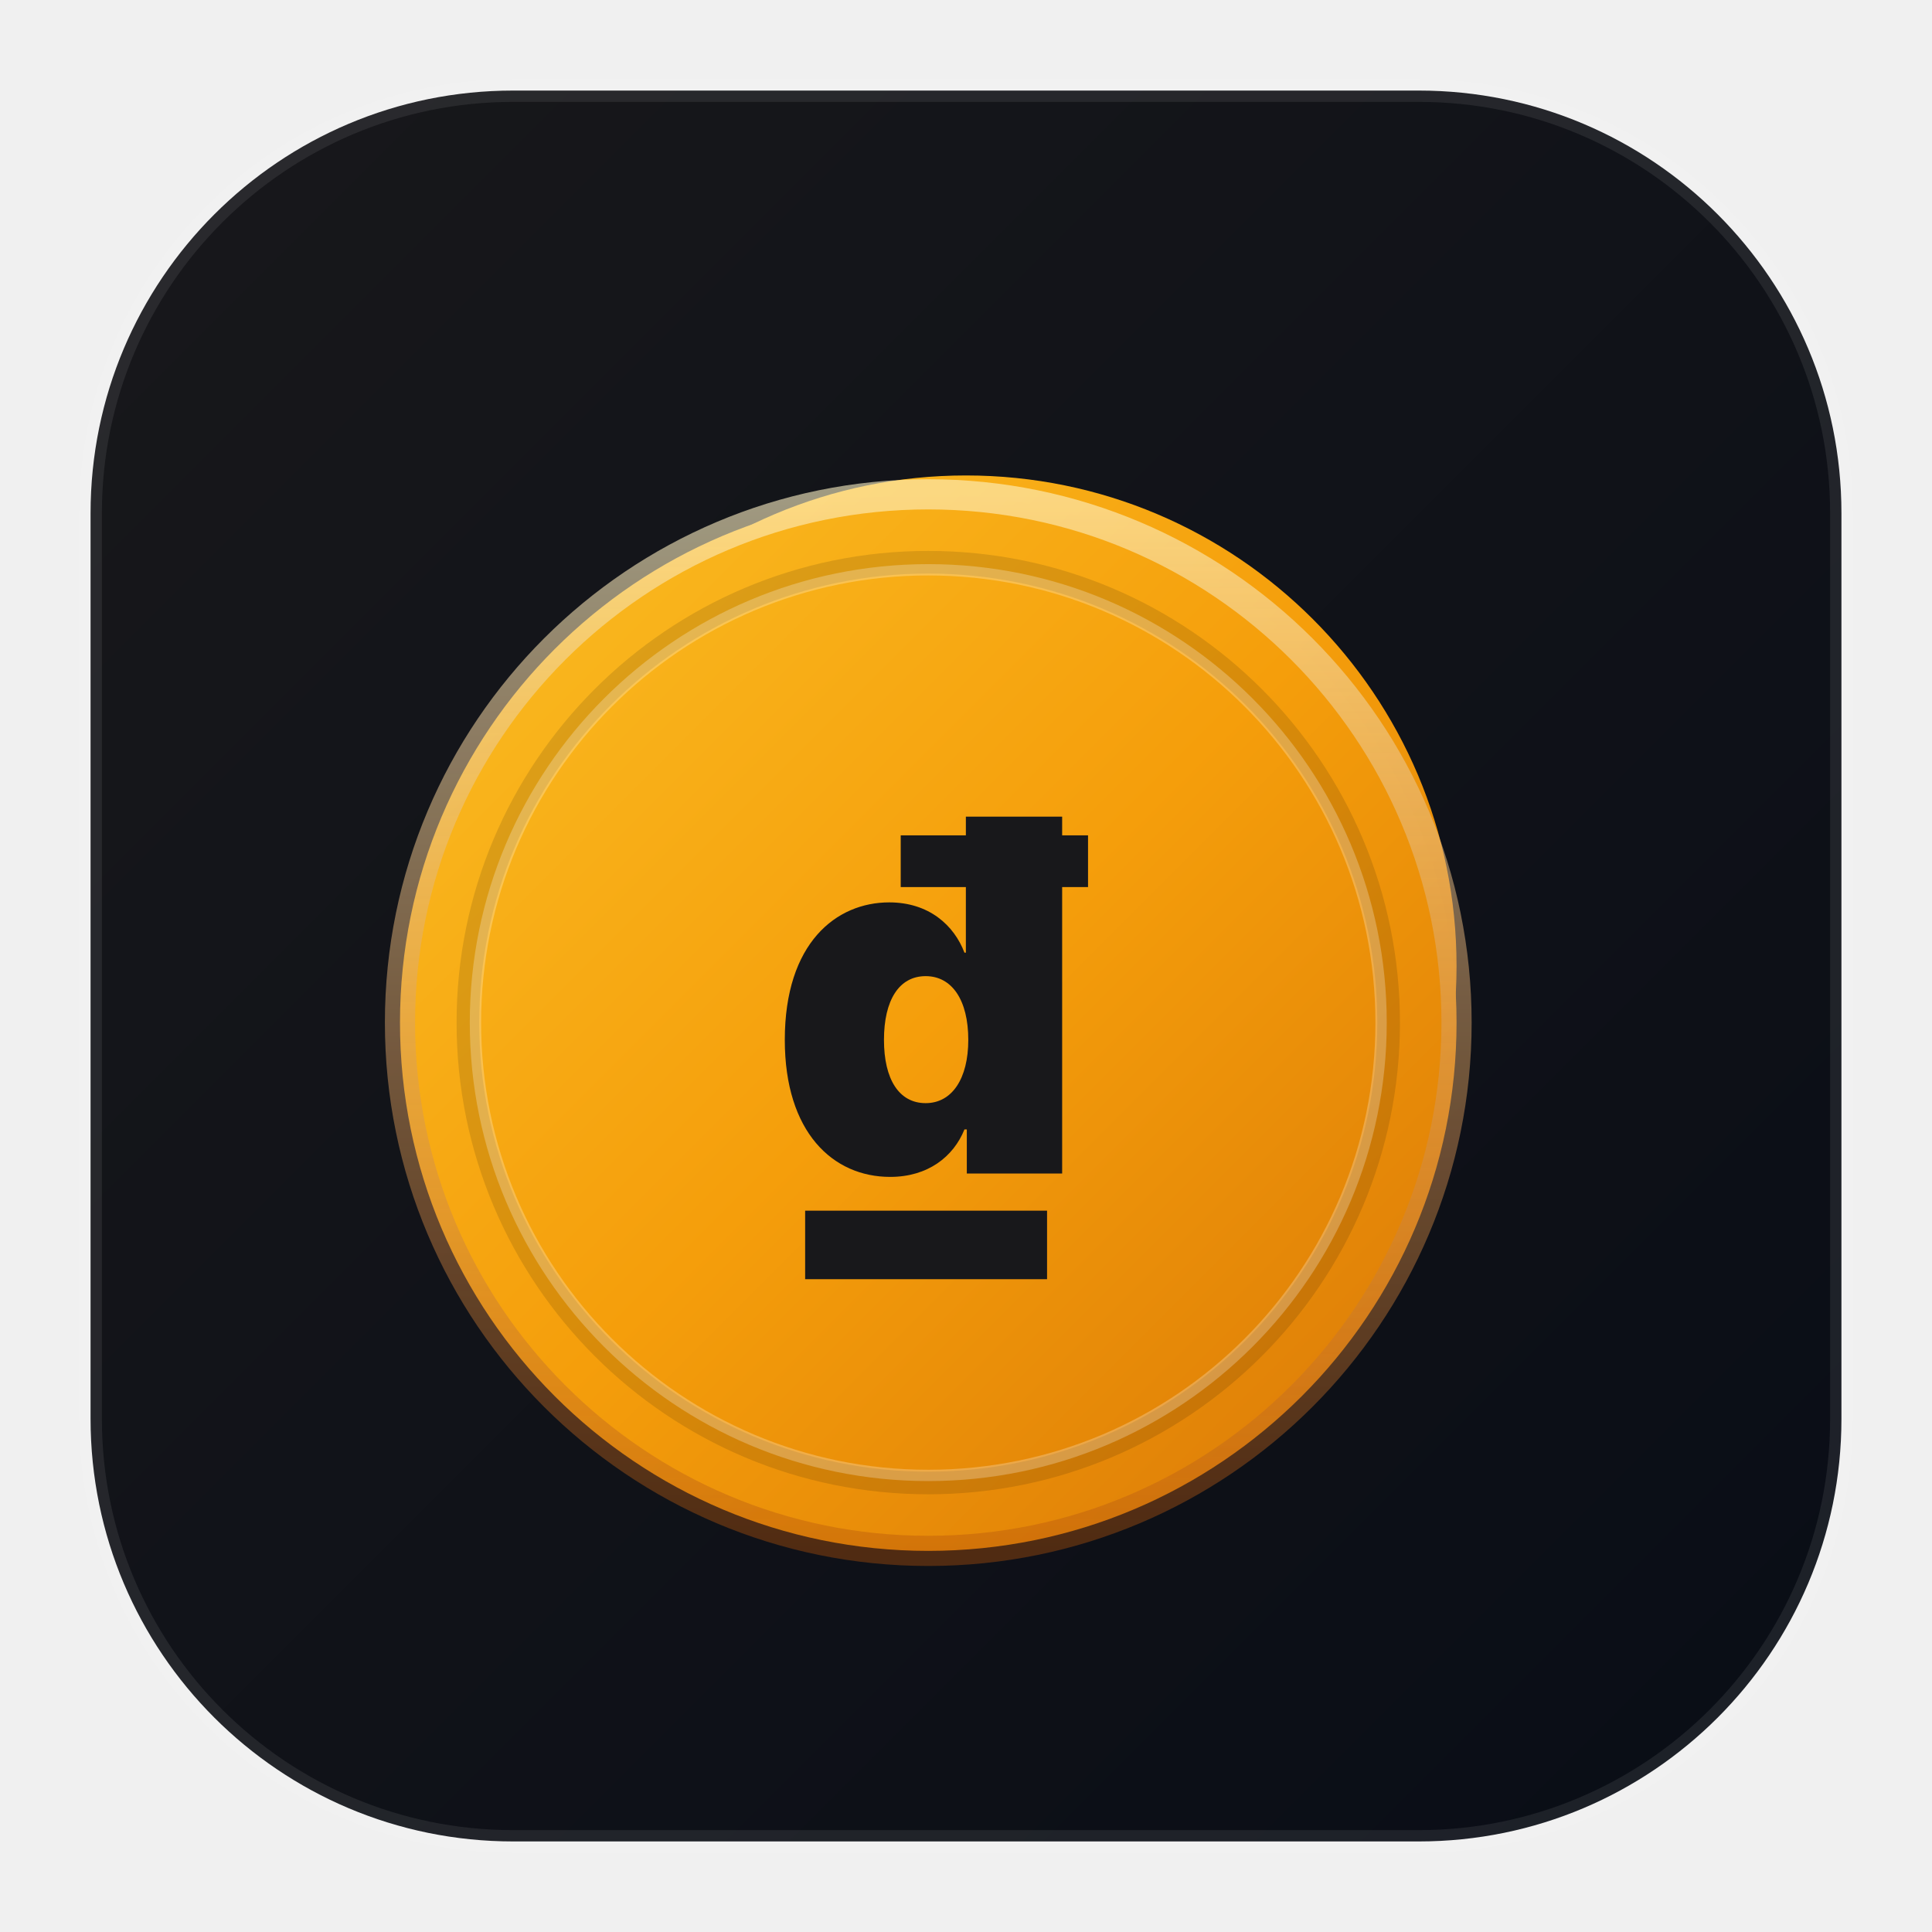
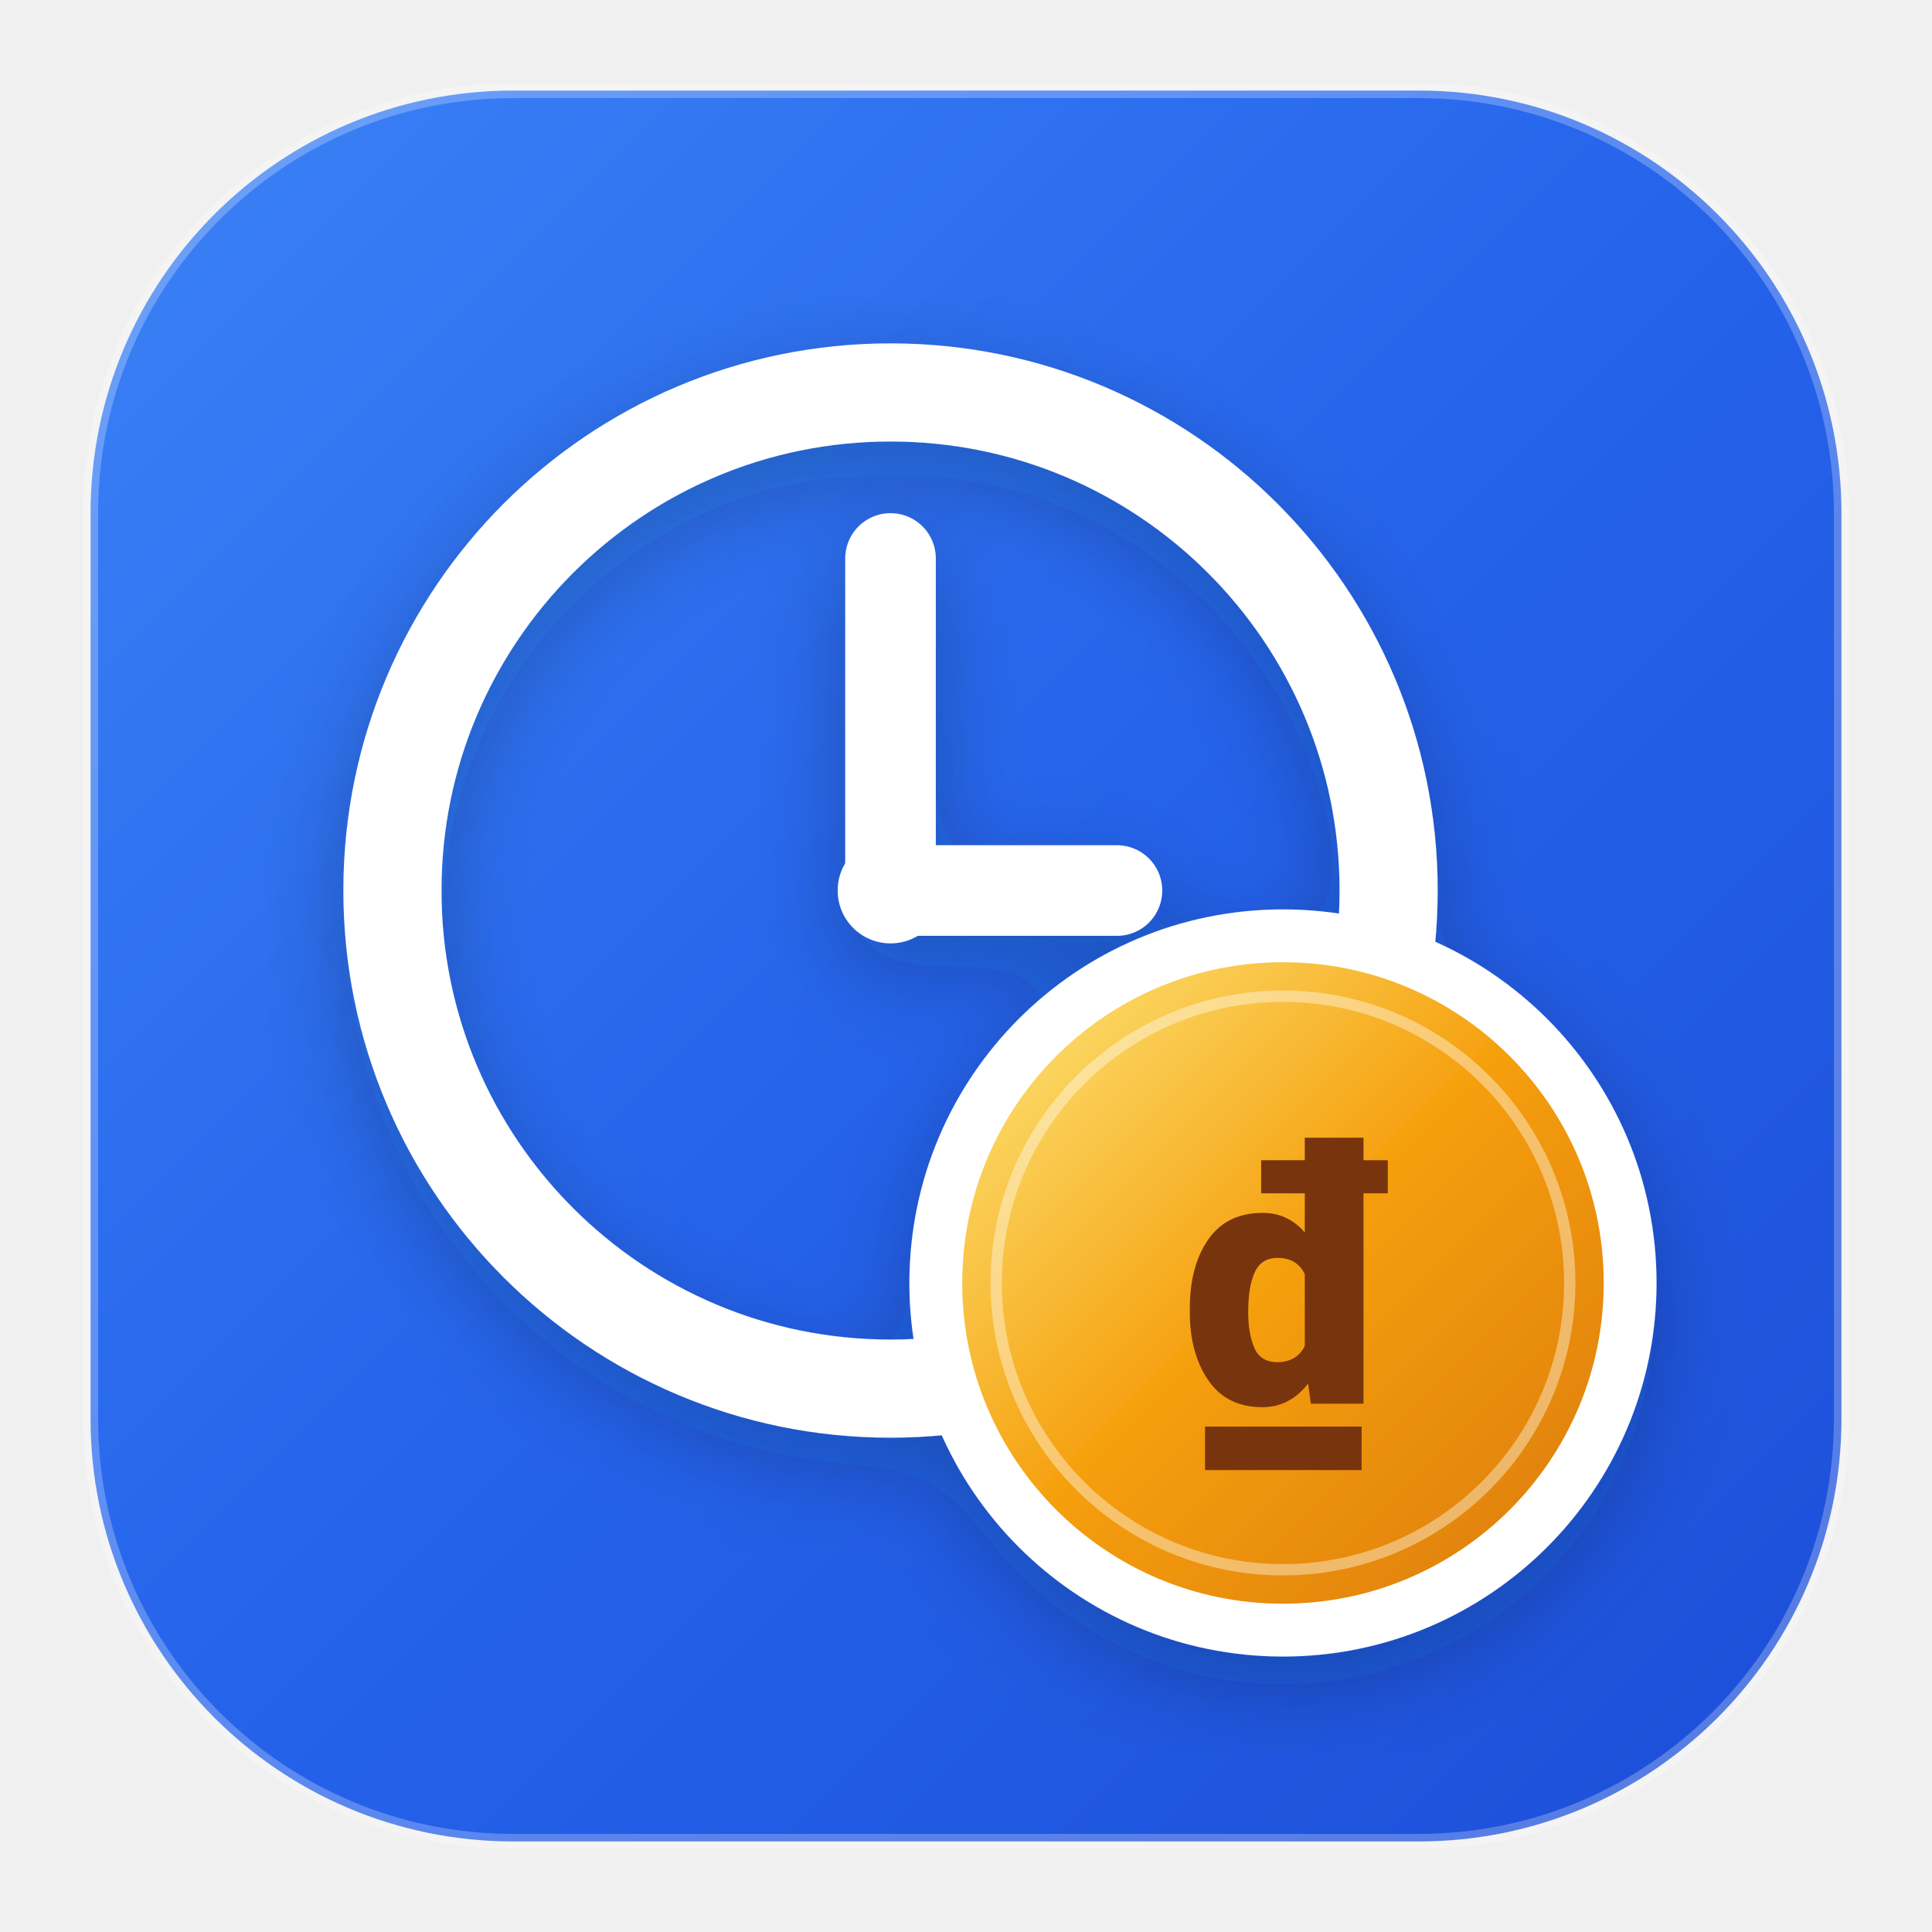
<svg xmlns="http://www.w3.org/2000/svg" viewBox="0 0 512 512" width="512" height="512">
  <defs>
    <linearGradient id="bgGrad" x1="0%" y1="0%" x2="100%" y2="100%">
-       <stop offset="0%" stop-color="#18181b" />
-       <stop offset="100%" stop-color="#090d16" />
+       <stop offset="0%" stop-color="#3b82f6" />
+       <stop offset="50%" stop-color="#2563eb" />
+       <stop offset="100%" stop-color="#1d4ed8" />
    </linearGradient>
    <linearGradient id="coinGrad" x1="0%" y1="0%" x2="100%" y2="100%">
-       <stop offset="0%" stop-color="#fbbf24" />
+       <stop offset="0%" stop-color="#fef08a" />
      <stop offset="50%" stop-color="#f59e0b" />
      <stop offset="100%" stop-color="#d97706" />
    </linearGradient>
-     <linearGradient id="rimGrad" x1="0%" y1="0%" x2="0%" y2="100%">
-       <stop offset="0%" stop-color="#fef3c7" stop-opacity="0.6" />
-       <stop offset="100%" stop-color="#b45309" stop-opacity="0.4" />
-     </linearGradient>
+     <filter id="subtleShadow" x="-10%" y="-10%" width="120%" height="120%">
+       <feDropShadow dx="0" dy="8" stdDeviation="12" flood-color="#0f172a" flood-opacity="0.25" />
+     </filter>
  </defs>
-   <rect x="24" y="24" width="464" height="464" rx="112" fill="url(#bgGrad)" stroke="rgba(255,255,255,0.08)" stroke-width="6" />
-   <g transform="translate(40, -30) opacity(0.28)">
-     <circle cx="256" cy="256" r="130" fill="url(#coinGrad)" />
-     <circle cx="256" cy="256" r="118" fill="none" stroke="rgba(255,255,255,0.3)" stroke-width="4" />
-   </g>
-   <g transform="translate(-10, 15)">
-     <circle cx="256" cy="256" r="140" fill="url(#coinGrad)" stroke="url(#rimGrad)" stroke-width="8" />
-     <circle cx="256" cy="256" r="122" fill="none" stroke="rgba(0,0,0,0.12)" stroke-width="6" />
-     <circle cx="256" cy="256" r="120" fill="none" stroke="rgba(255,255,255,0.25)" stroke-width="3" />
-     <text x="256" y="296" font-family="-apple-system, BlinkMacSystemFont, 'SF Pro Display', 'Outfit', sans-serif" font-size="130" font-weight="900" fill="#18181b" text-anchor="middle" letter-spacing="-0.04em">₫</text>
+   <rect x="24" y="24" width="464" height="464" rx="112" fill="url(#bgGrad)" />
+   <rect x="24" y="24" width="464" height="464" rx="112" fill="none" stroke="rgba(255,255,255,0.25)" stroke-width="4" />
+   <g filter="url(#subtleShadow)">
+     <circle cx="236" cy="236" r="132" fill="none" stroke="#ffffff" stroke-width="26" stroke-linecap="round" />
+     <line x1="236" y1="236" x2="236" y2="148" stroke="#ffffff" stroke-width="24" stroke-linecap="round" />
+     <line x1="236" y1="236" x2="296" y2="236" stroke="#ffffff" stroke-width="24" stroke-linecap="round" />
+     <circle cx="236" cy="236" r="14" fill="#ffffff" />
+     <circle cx="340" cy="340" r="92" fill="url(#coinGrad)" stroke="#ffffff" stroke-width="14" />
+     <circle cx="340" cy="340" r="76" fill="none" stroke="rgba(255,255,255,0.4)" stroke-width="3" />
+     <text x="340" y="372" font-family="-apple-system, BlinkMacSystemFont, 'Segoe UI', Roboto, sans-serif" font-size="94" font-weight="900" fill="#78350f" text-anchor="middle">₫</text>
  </g>
</svg>
